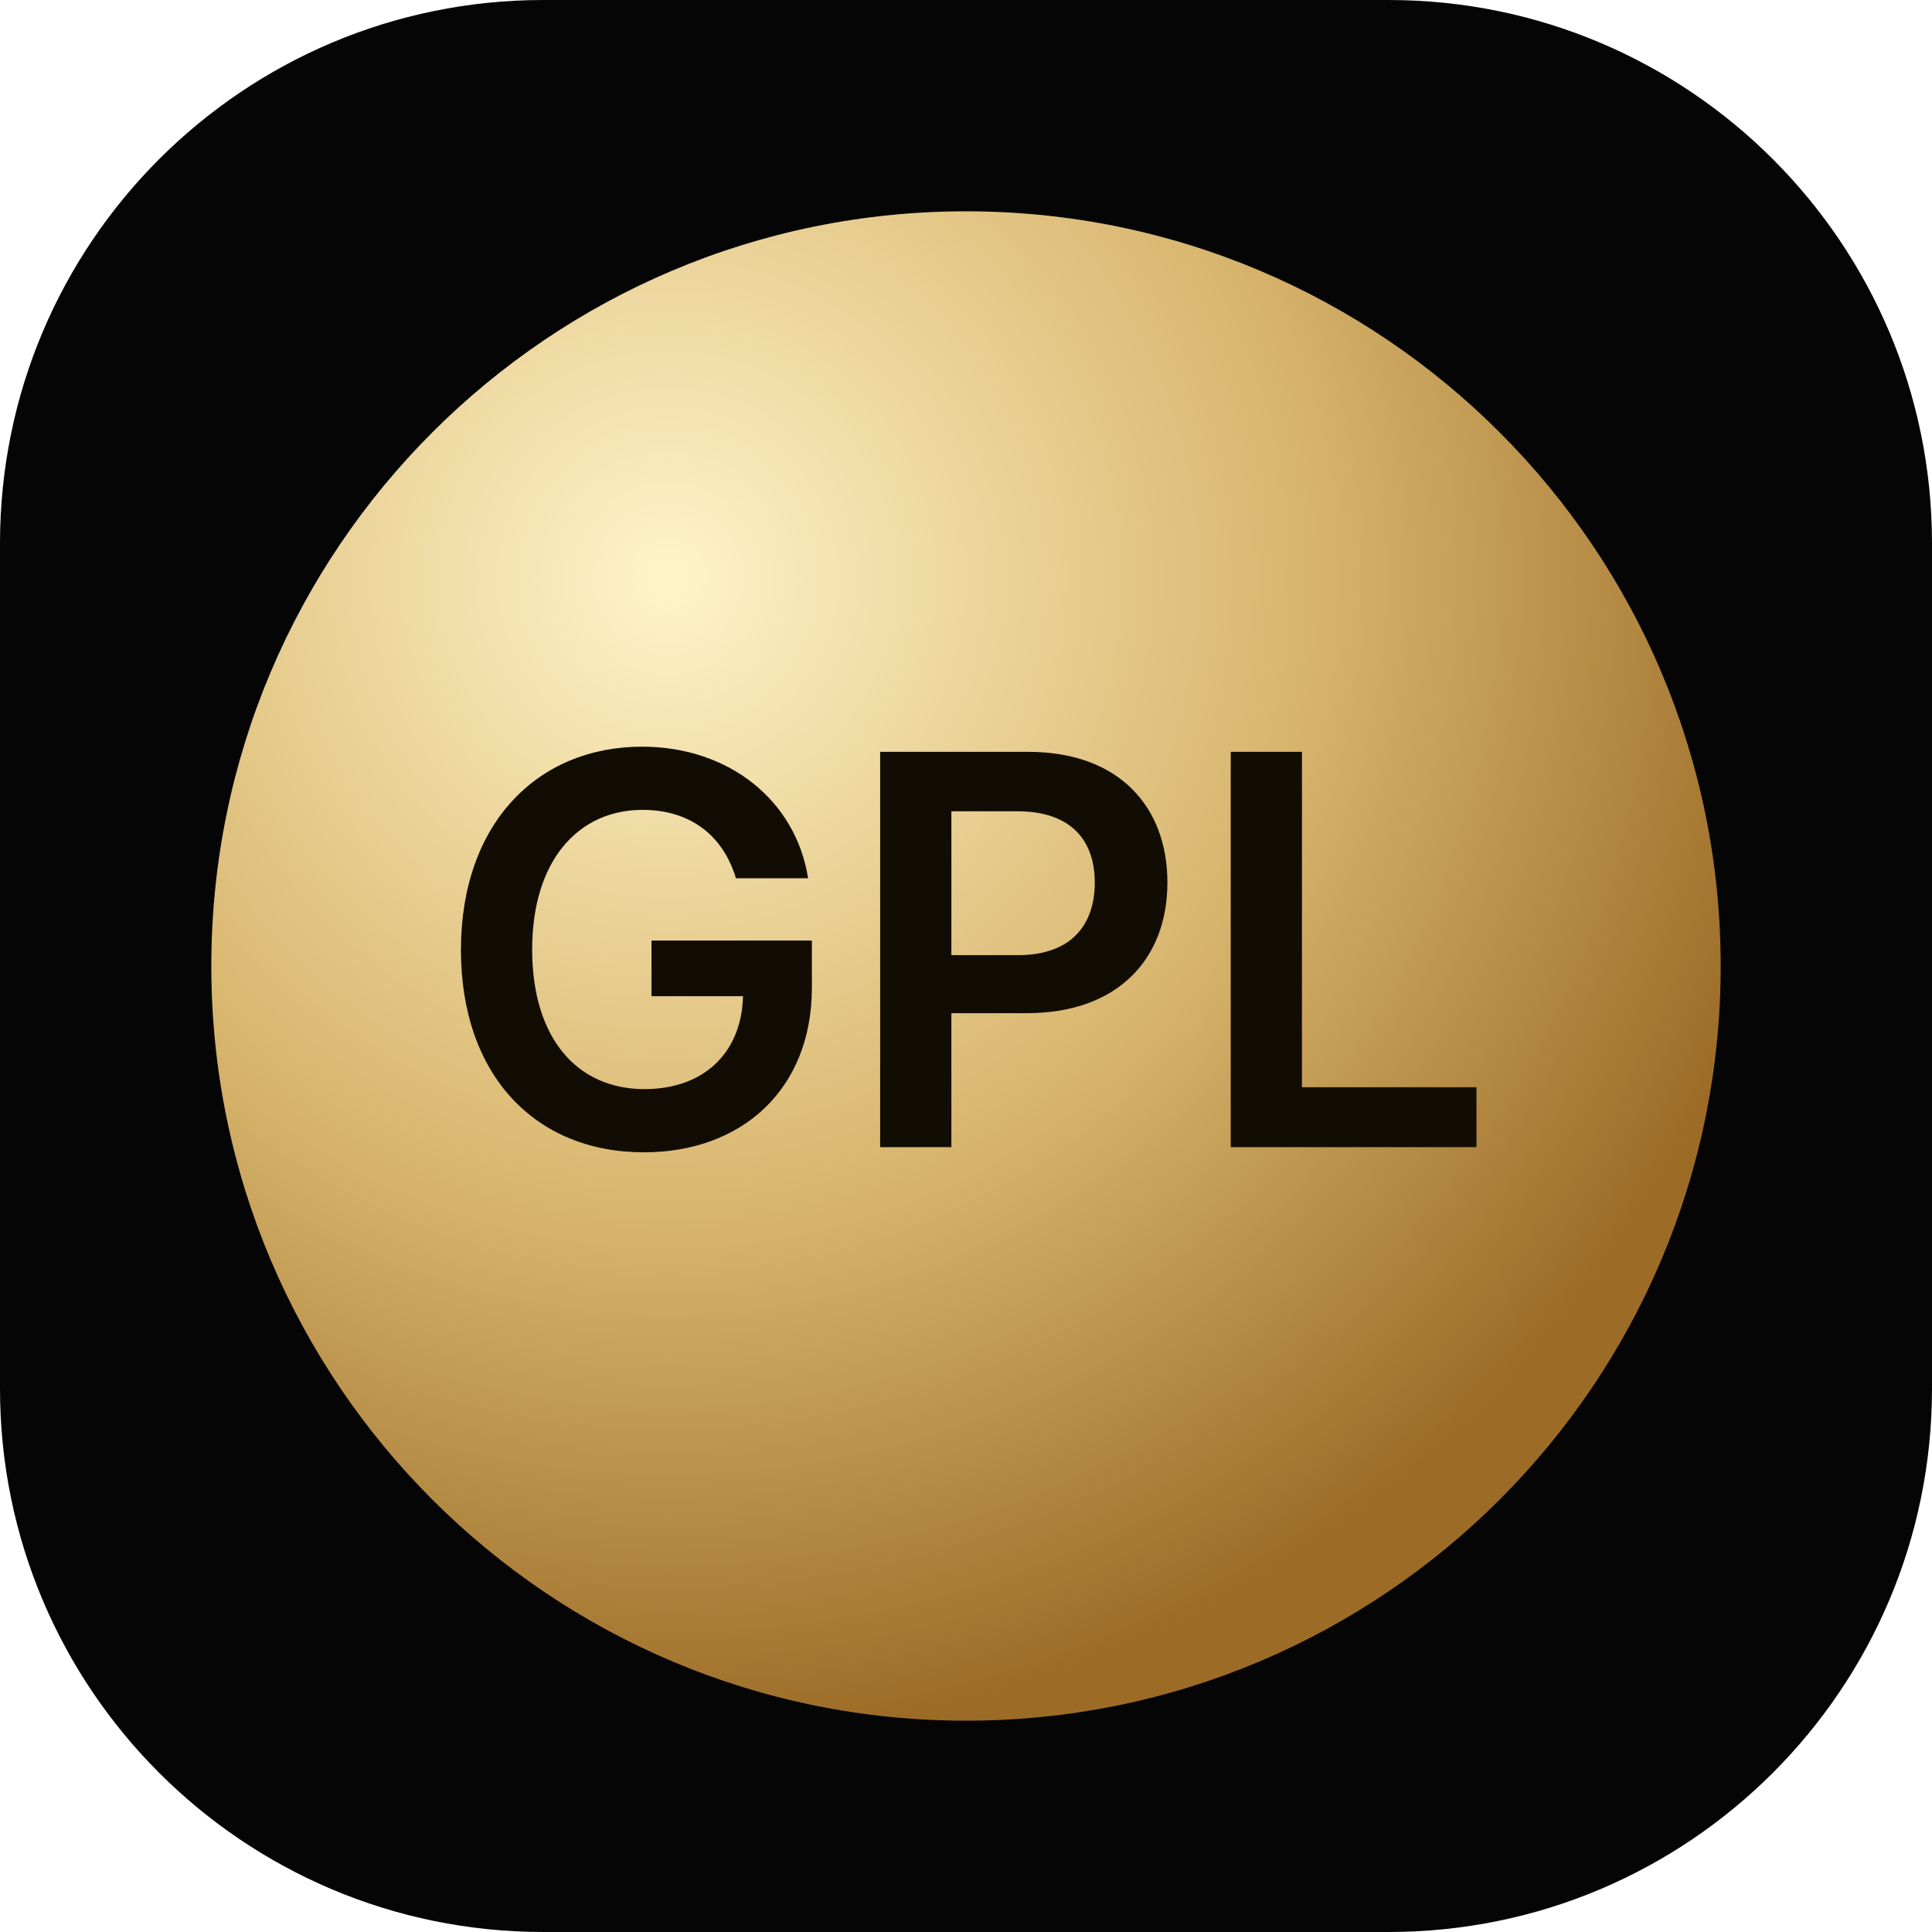
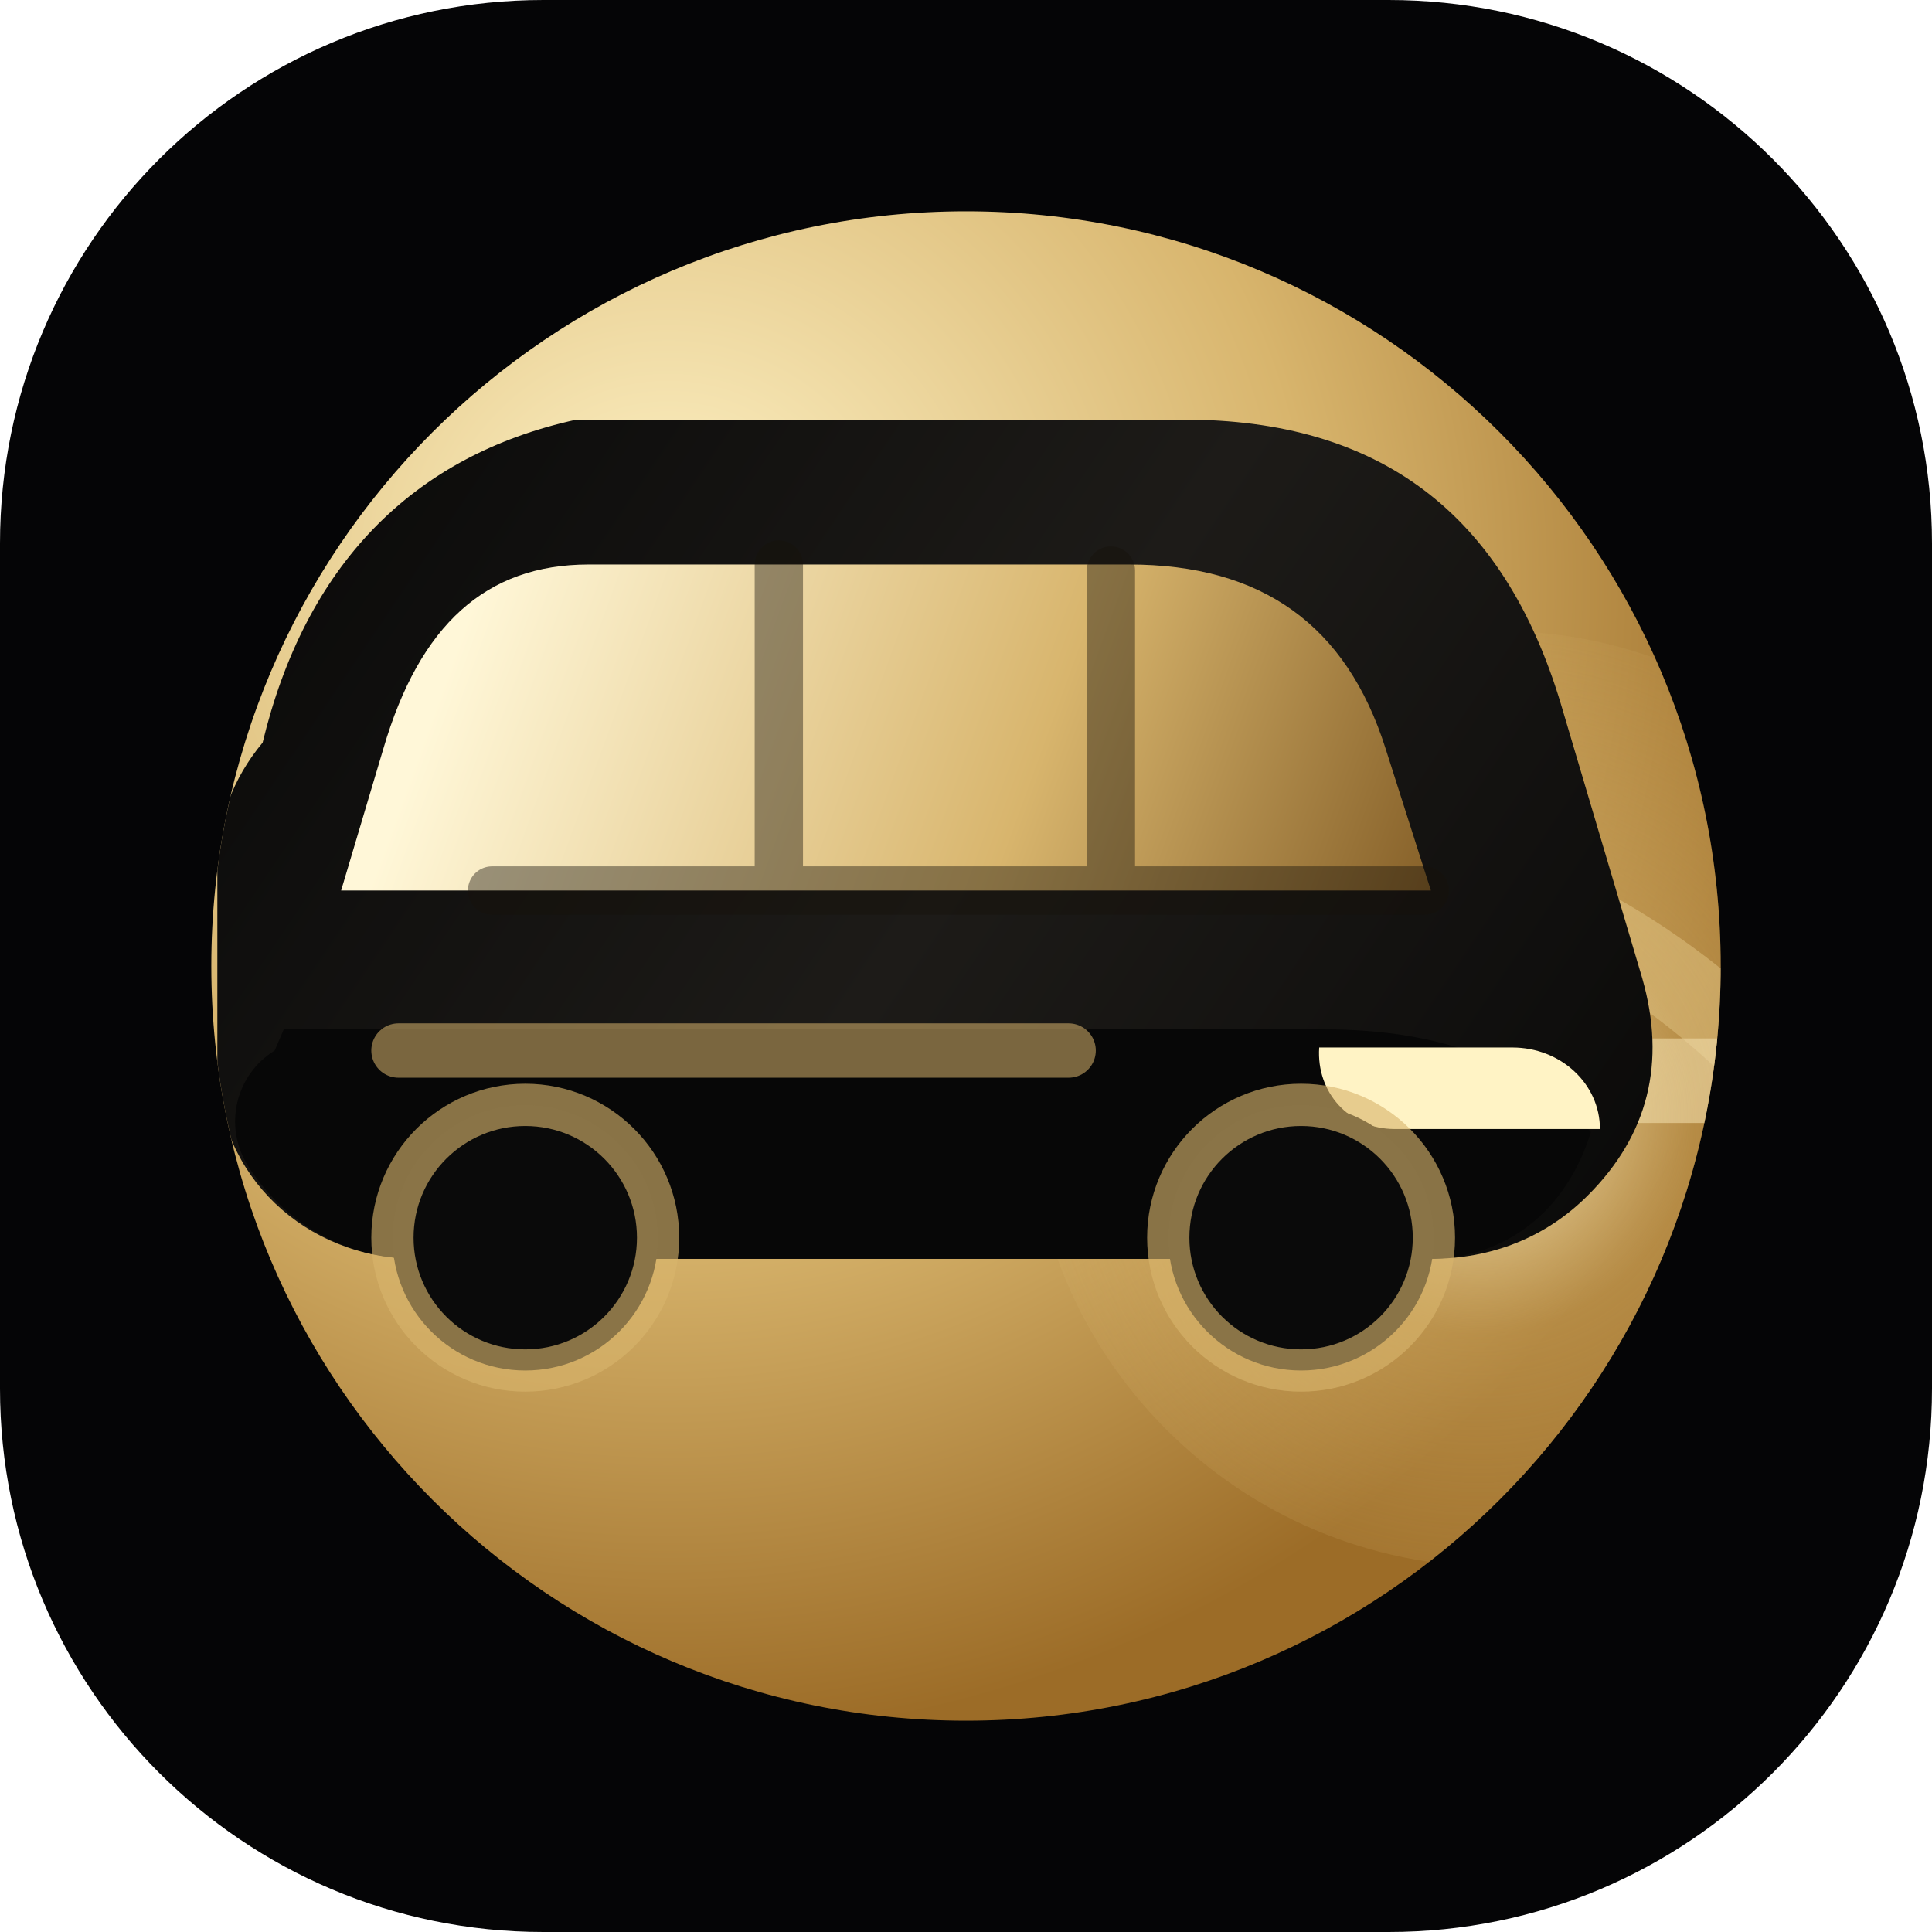
<svg xmlns="http://www.w3.org/2000/svg" viewBox="0 0 64 64">
  <defs>
    <radialGradient id="gold" cx="30%" cy="24%" r="78%">
      <stop offset="0%" stop-color="#fff4c9" />
      <stop offset="55%" stop-color="#d8b56d" />
      <stop offset="100%" stop-color="#9c6c27" />
    </radialGradient>
+     <linearGradient id="body" x1="6" y1="13" x2="58" y2="48" gradientUnits="userSpaceOnUse">
+       <stop offset="0" stop-color="#070707" />
+       <stop offset="0.48" stop-color="#1d1b18" />
+       <stop offset="1" stop-color="#050505" />
+     </linearGradient>
+     <linearGradient id="windows" x1="16" y1="19" x2="49" y2="31" gradientUnits="userSpaceOnUse">
+       <stop offset="0" stop-color="#fff7d8" />
+       <stop offset="0.55" stop-color="#d8b56d" />
+       <stop offset="1" stop-color="#7a541f" />
+     </linearGradient>
+     <radialGradient id="glow" cx="49" cy="37" r="19" gradientUnits="userSpaceOnUse">
+       <stop offset="0" stop-color="#fff6cf" stop-opacity="0.92" />
+       <stop offset="0.38" stop-color="#d8b56d" stop-opacity="0.42" />
+       <stop offset="1" stop-color="#d8b56d" stop-opacity="0" />
+     </radialGradient>
+     <clipPath id="clip">
+       <circle cx="32" cy="32" r="25" />
+     </clipPath>
  </defs>
  <rect width="64" height="64" rx="18" fill="#050506" />
  <circle cx="32" cy="32" r="25" fill="url(#gold)" />
-   <text x="32" y="38" text-anchor="middle" font-family="Inter, Arial, sans-serif" font-size="18" font-weight="600" fill="#120d04">GPL</text>
+   <g clip-path="url(#clip)">
+     <path d="M47 28.5c5.5 1.4 10 4.6 13.4 8.8" fill="none" stroke="#fff0b8" stroke-opacity="0.36" stroke-width="2.6" stroke-linecap="round" />
+     <path d="M48 35.8h13.5" fill="none" stroke="#fff4cf" stroke-opacity="0.62" stroke-width="2.8" stroke-linecap="round" />
+     <circle cx="49.6" cy="36.4" r="15.5" fill="url(#glow)" />
+     <path d="M8.7 24.6c1.4-5.8 4.9-9.5 10.4-10.7h20.1c6.5 0 10.6 3.1 12.5 9.4l2.7 9.1c.8 2.8.2 5.2-1.8 7.2-1.4 1.4-3.2 2.1-5.2 2.1H13.8c-3.7 0-6.6-2.8-6.6-6.3v-6.8c0-1.4.5-2.8 1.5-4Z" fill="url(#body)" />
+     <path d="M12.7 24.8c1.2-4.1 3.4-6.1 6.8-6.1h17.9c4.4 0 7.2 2 8.5 6.1l1.5 4.7H11.3l1.4-4.7Z" fill="url(#windows)" />
+     <path d="M25.8 18.7v10.8M36.8 18.9v10.4M16.3 29.5h30.9" fill="none" stroke="#17120a" stroke-opacity="0.42" stroke-width="1.6" stroke-linecap="round" />
+     <path d="M9.4 34.1h34.5c3.8 0 6.8 1.1 8.8 3.4-.8 2.6-2.8 4.2-5.4 4.2H13.8c-2.4 0-4.4-1.2-5.6-3.1-.8-1.3-.4-3 .9-3.8l.3-.7Z" fill="#070707" />
+     <path d="M13.2 34.8h22.2" fill="none" stroke="#d8b56d" stroke-opacity="0.55" stroke-width="1.8" stroke-linecap="round" />
+     <path d="M43.7 34.7h6.4c1.6 0 2.9 1.2 2.9 2.7h-6.8c-1.5 0-2.6-1.2-2.5-2.7Z" fill="#fff3c5" />
+     <circle cx="17.4" cy="41" r="4.4" fill="#0a0a0a" stroke="#d8b56d" stroke-opacity="0.62" stroke-width="1.4" />
+     <circle cx="43.1" cy="41" r="4.4" fill="#0a0a0a" stroke="#d8b56d" stroke-opacity="0.62" stroke-width="1.4" />
+   </g>
</svg>
